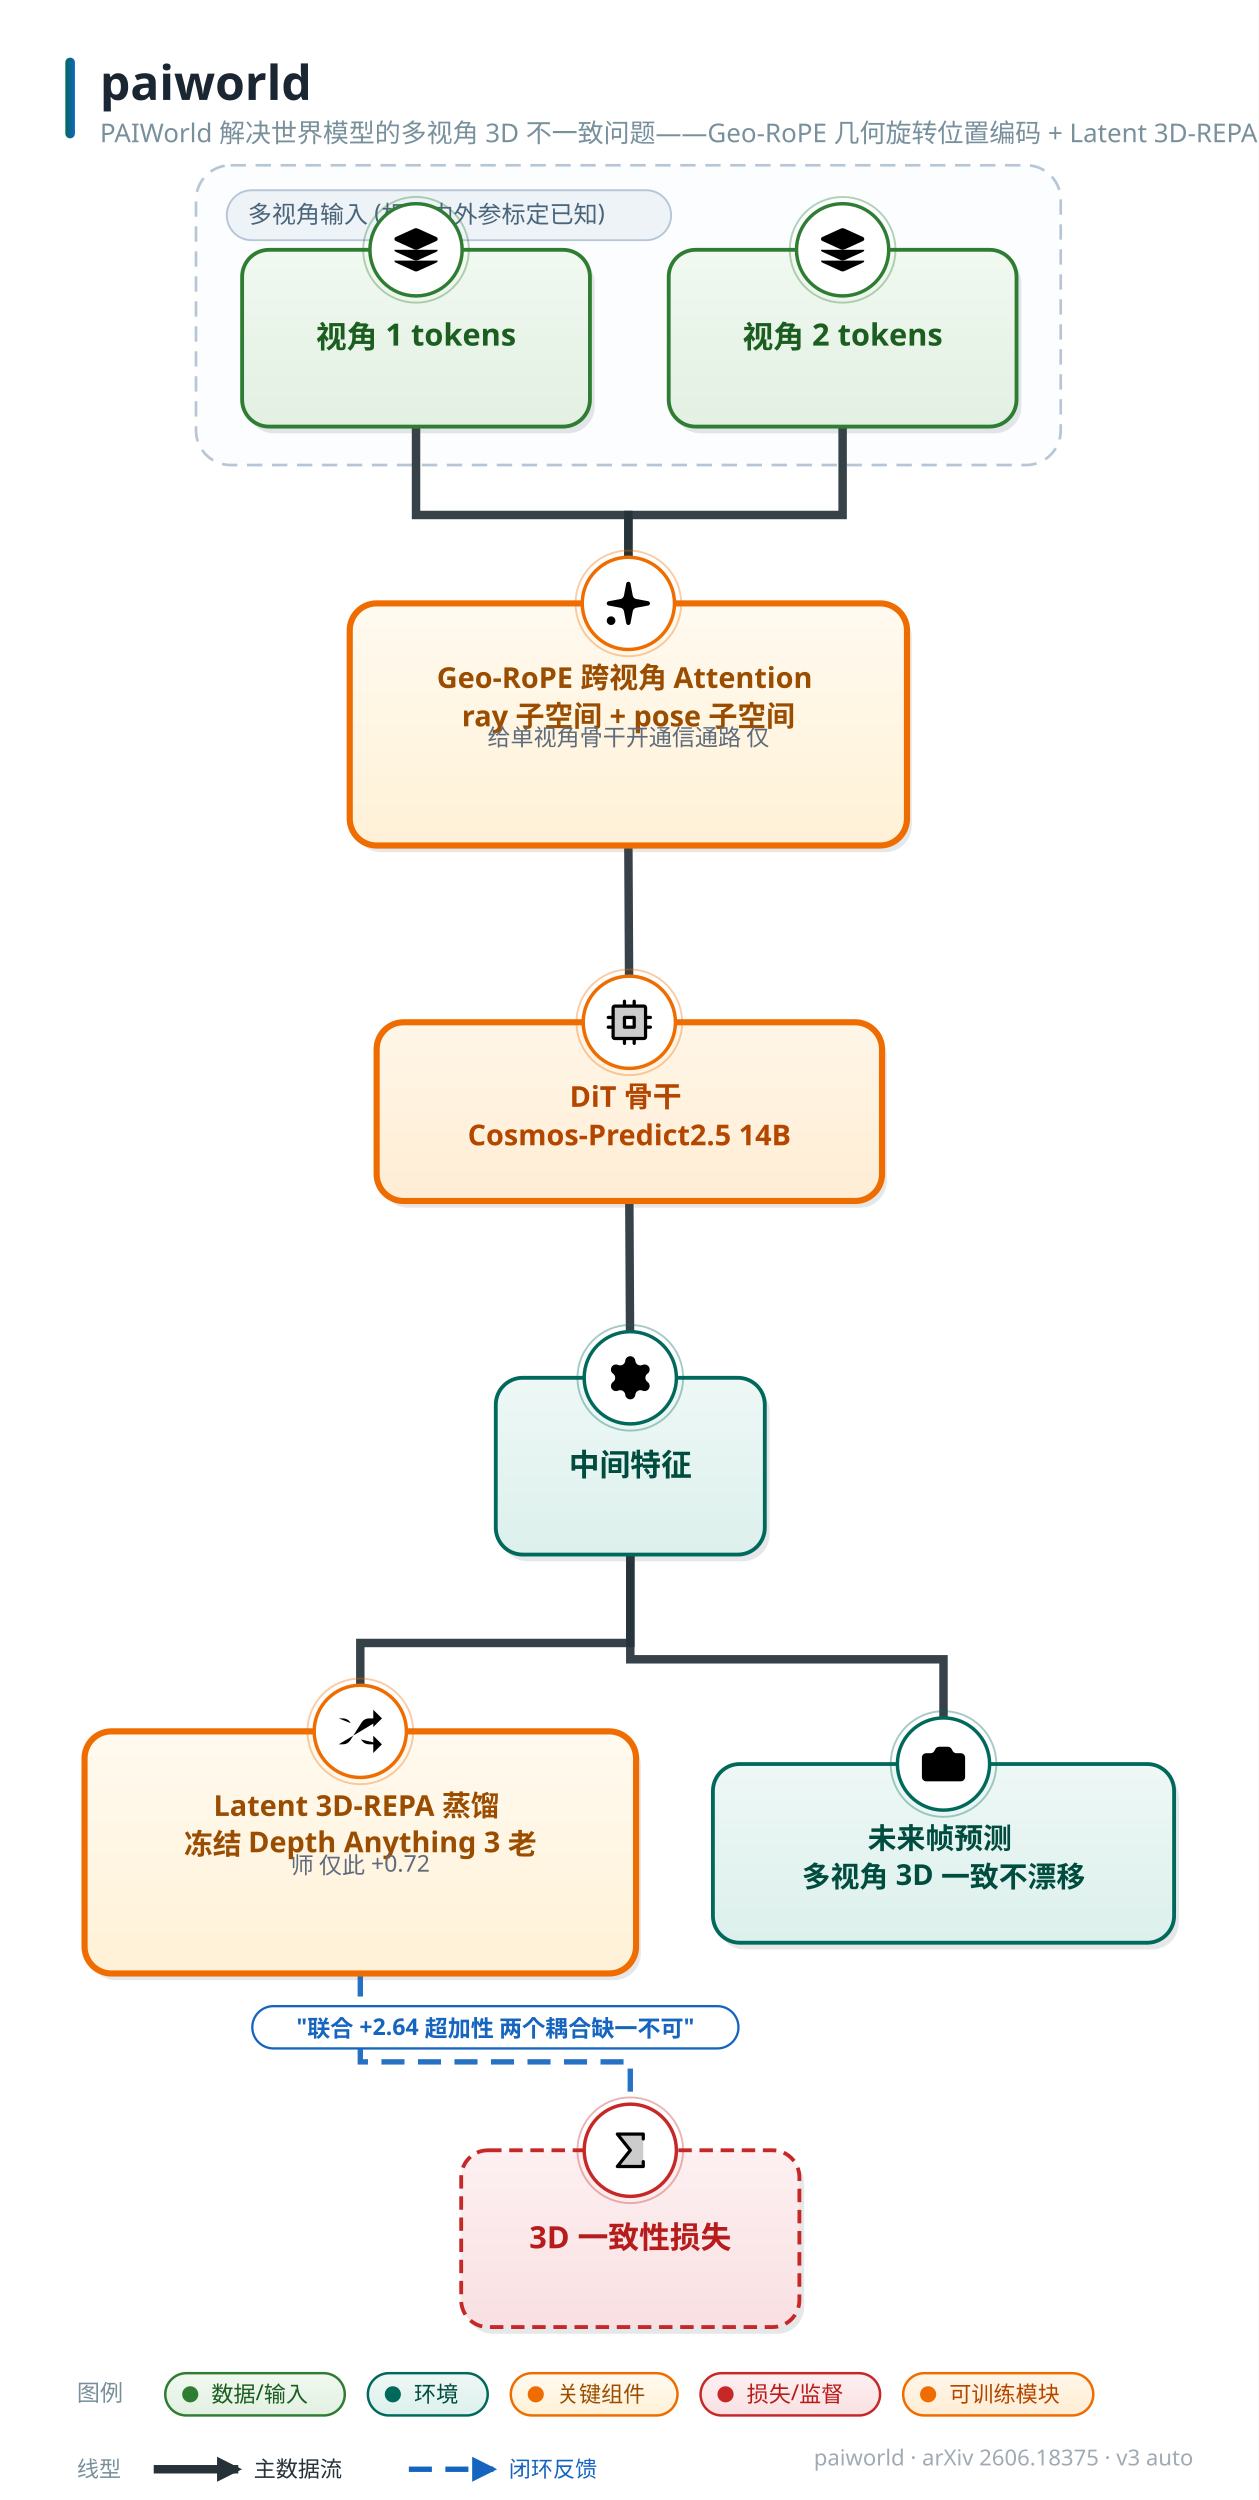
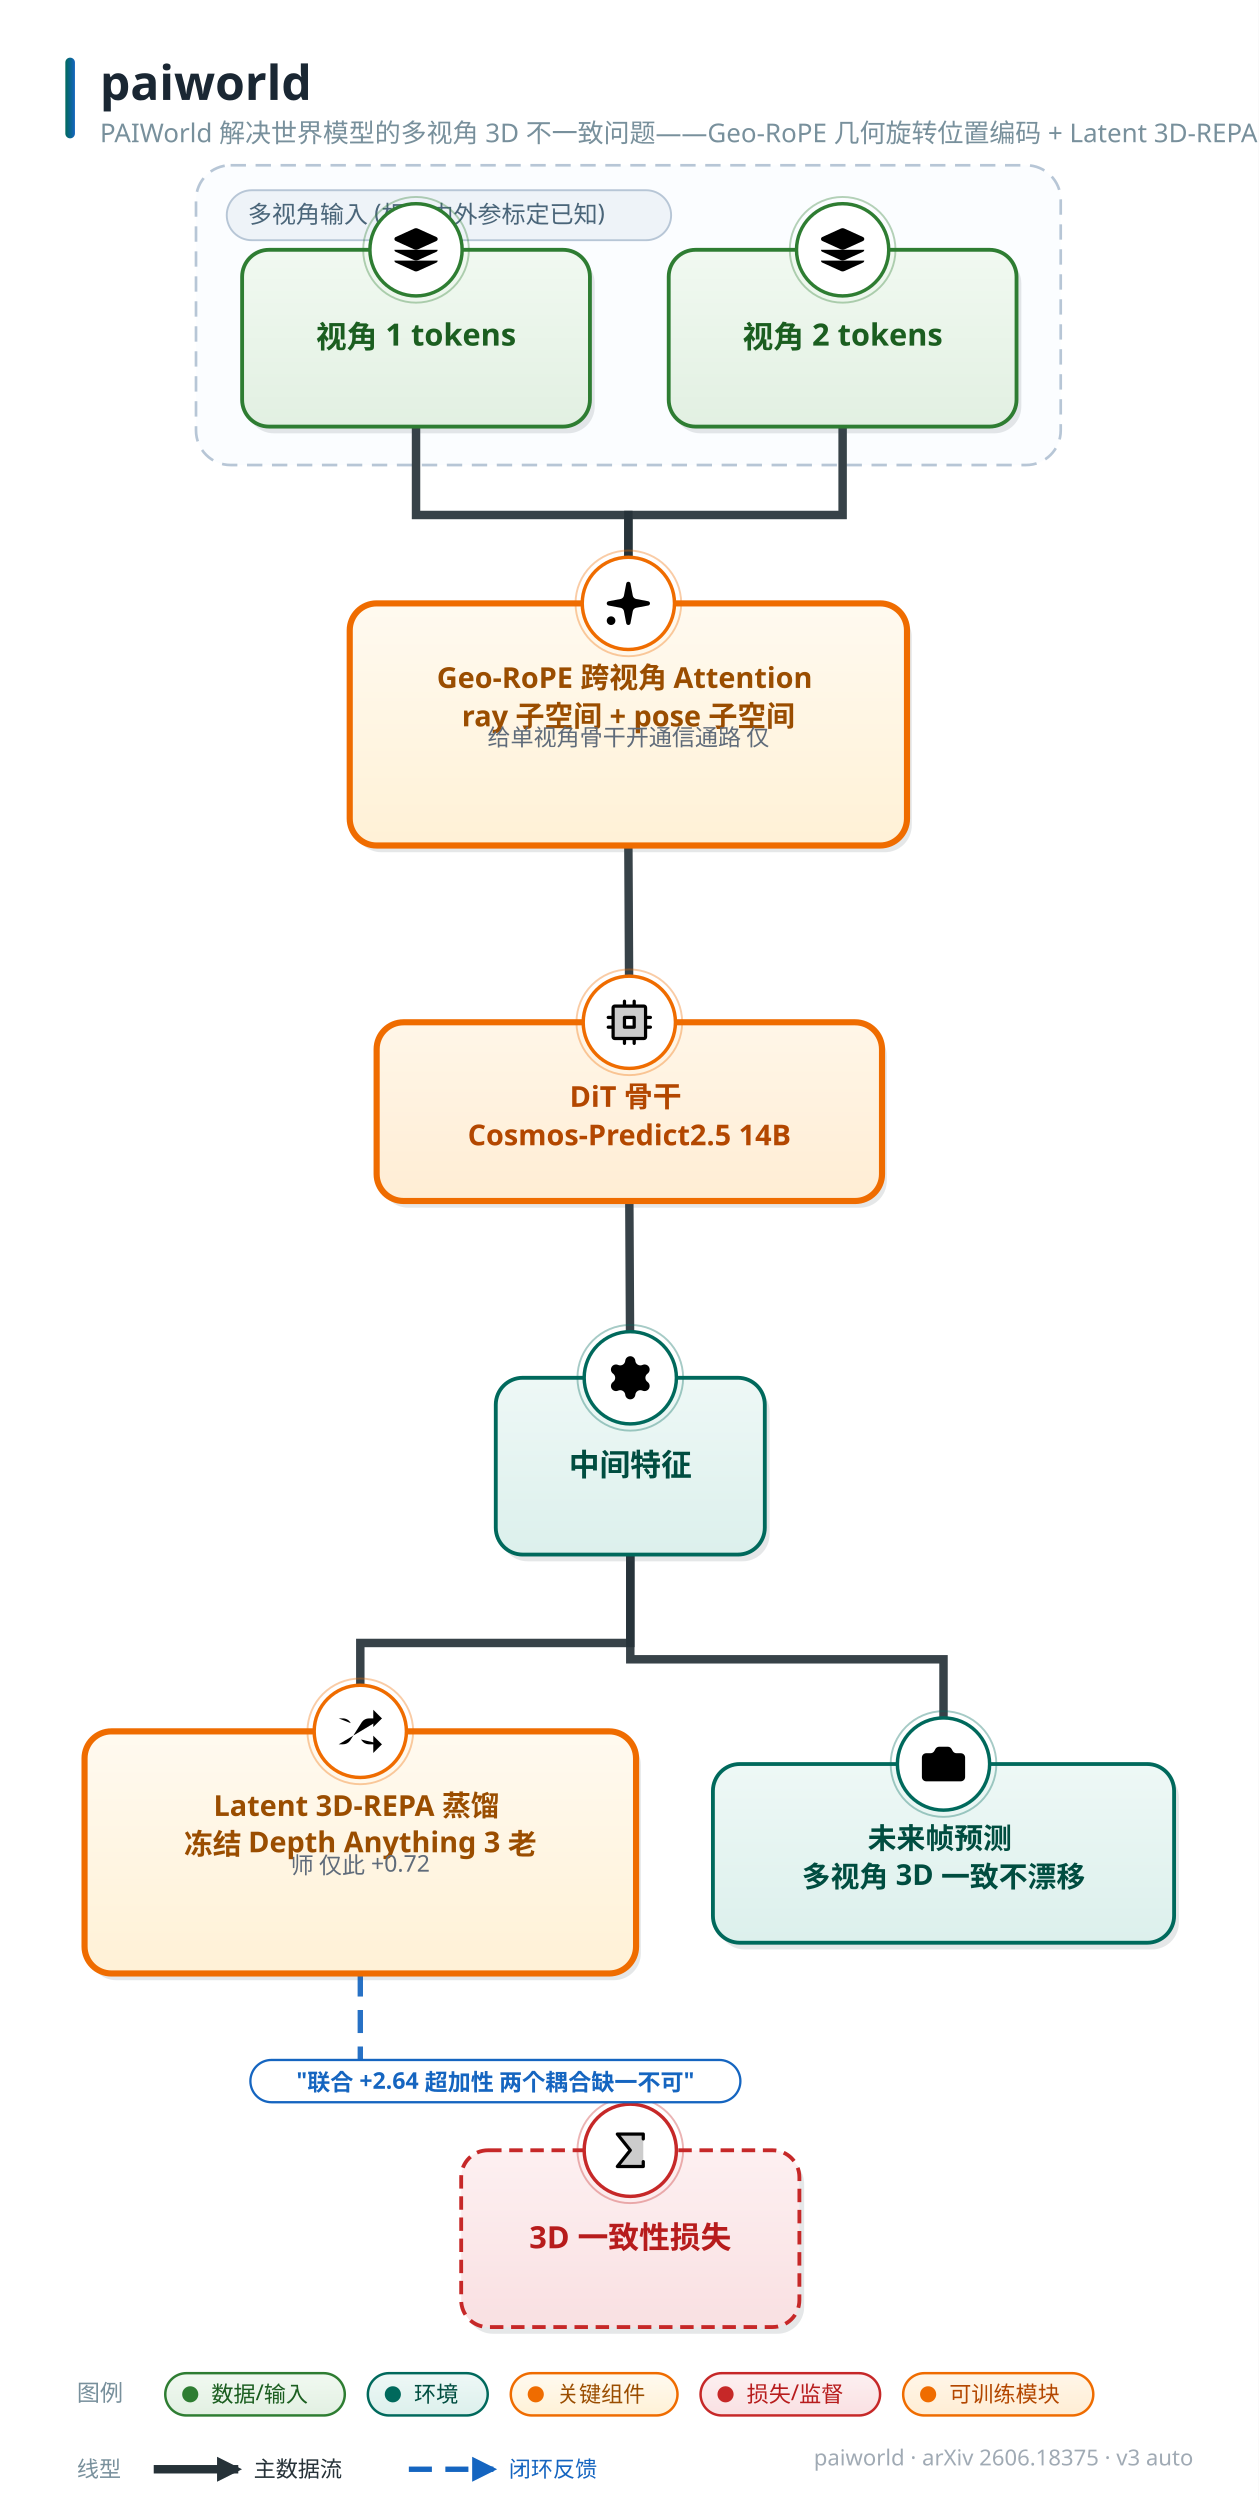
<svg xmlns="http://www.w3.org/2000/svg" width="655" height="1301" viewBox="0 0 655 1301" font-family="'PingFang SC','Hiragino Sans GB','Microsoft YaHei','Segoe UI',sans-serif">
  <style>text{font-family:'PingFang SC','Hiragino Sans GB','Microsoft YaHei','Segoe UI',sans-serif;} .lbl{font-weight:700;}</style>
  <defs>
    <linearGradient id="g-data" x1="0" y1="0" x2="0" y2="1">
      <stop offset="0" stop-color="#f1f9f1" />
      <stop offset="1" stop-color="#e2f0e2" />
    </linearGradient>
    <linearGradient id="g-frozen" x1="0" y1="0" x2="0" y2="1">
      <stop offset="0" stop-color="#f0f7fe" />
      <stop offset="1" stop-color="#dcecfb" />
    </linearGradient>
    <linearGradient id="g-train" x1="0" y1="0" x2="0" y2="1">
      <stop offset="0" stop-color="#fff6e8" />
      <stop offset="1" stop-color="#ffedd4" />
    </linearGradient>
    <linearGradient id="g-loss" x1="0" y1="0" x2="0" y2="1">
      <stop offset="0" stop-color="#fdf0f1" />
      <stop offset="1" stop-color="#f9e0e2" />
    </linearGradient>
    <linearGradient id="g-act" x1="0" y1="0" x2="0" y2="1">
      <stop offset="0" stop-color="#f8f1fb" />
      <stop offset="1" stop-color="#f0e4f7" />
    </linearGradient>
    <linearGradient id="g-loop" x1="0" y1="0" x2="0" y2="1">
      <stop offset="0" stop-color="#f2f5f7" />
      <stop offset="1" stop-color="#e6ebee" />
    </linearGradient>
    <linearGradient id="g-env" x1="0" y1="0" x2="0" y2="1">
      <stop offset="0" stop-color="#eef8f6" />
      <stop offset="1" stop-color="#dcf0ec" />
    </linearGradient>
    <linearGradient id="g-mem" x1="0" y1="0" x2="0" y2="1">
      <stop offset="0" stop-color="#fffef0" />
      <stop offset="1" stop-color="#fdf6d8" />
    </linearGradient>
    <linearGradient id="g-reward" x1="0" y1="0" x2="0" y2="1">
      <stop offset="0" stop-color="#fdf2f7" />
      <stop offset="1" stop-color="#f9e2ed" />
    </linearGradient>
    <linearGradient id="g-key" x1="0" y1="0" x2="0" y2="1">
      <stop offset="0" stop-color="#fffaf0" />
      <stop offset="1" stop-color="#fff1d6" />
    </linearGradient>
    <linearGradient id="g-title" x1="0" y1="0" x2="1" y2="0">
      <stop offset="0" stop-color="#00695c" />
      <stop offset="1" stop-color="#1565c0" />
    </linearGradient>
    <marker id="arr-main" viewBox="0 0 10 10" refX="8.5" refY="5" markerWidth="13" markerHeight="13" markerUnits="userSpaceOnUse" orient="auto-start-reverse">
      <path d="M0 0 L10 5 L0 10 z" fill="#546e7a" />
    </marker>
    <marker id="arr-thick" viewBox="0 0 10 10" refX="8.5" refY="5" markerWidth="13" markerHeight="13" markerUnits="userSpaceOnUse" orient="auto-start-reverse">
      <path d="M0 0 L10 5 L0 10 z" fill="#263238" />
    </marker>
    <marker id="arr-thin" viewBox="0 0 10 10" refX="8.5" refY="5" markerWidth="13" markerHeight="13" markerUnits="userSpaceOnUse" orient="auto-start-reverse">
      <path d="M0 0 L10 5 L0 10 z" fill="#9fb0bb" />
    </marker>
    <marker id="arr-fb" viewBox="0 0 10 10" refX="8.5" refY="5" markerWidth="13" markerHeight="13" markerUnits="userSpaceOnUse" orient="auto-start-reverse">
      <path d="M0 0 L10 5 L0 10 z" fill="#1565c0" />
    </marker>
    <marker id="arr-loss" viewBox="0 0 10 10" refX="8.5" refY="5" markerWidth="13" markerHeight="13" markerUnits="userSpaceOnUse" orient="auto-start-reverse">
      <path d="M0 0 L10 5 L0 10 z" fill="#c62828" />
    </marker>
  </defs>
  <rect width="655" height="1301" fill="#ffffff" />
  <rect x="34" y="30" width="5" height="42" rx="2.5" fill="url(#g-title)" />
  <text x="52" y="52" font-size="25" font-weight="800" fill="#1a2733">paiworld</text>
  <text x="52" y="74" font-size="13.5" fill="#78909c">PAIWorld 解决世界模型的多视角 3D 不一致问题——Geo-RoPE 几何旋转位置编码 + Latent 3D-REPA 3D 蒸馏，在 DiT backbone 上同</text>
  <text x="621" y="1283" font-size="11.5" fill="#a0aab4" text-anchor="end">paiworld · arXiv 2606.18375 · v3 auto</text>
  <rect x="102" y="86" width="450" height="156" rx="18" fill="#fbfdff" stroke="#b7c6d6" stroke-width="1.4" stroke-dasharray="8 5" />
  <rect x="118" y="99" width="231.25" height="26" rx="13" fill="#eef3f8" stroke="#b7c6d6" />
  <text x="129" y="116" font-size="12.5" fill="#4a6579">多视角输入 (相机内外参标定已知)</text>
  <path d="M 216.5 222.0 L 216.5 268.0 L 327.0 268.0 L 327.0 314.0" fill="none" stroke="#263238" stroke-width="4.4" marker-end="url(#arr-thick)" opacity="0.92" />
  <path d="M 438.5 222.0 L 438.5 268.0 L 327.0 268.0 L 327.0 314.0" fill="none" stroke="#263238" stroke-width="4.4" marker-end="url(#arr-thick)" opacity="0.92" />
  <path d="M 327.0 440.0 L 327.5 532.0" fill="none" stroke="#263238" stroke-width="4.4" marker-end="url(#arr-thick)" opacity="0.92" />
  <path d="M 327.5 625.0 L 328.0 717.0" fill="none" stroke="#263238" stroke-width="4.4" marker-end="url(#arr-thick)" opacity="0.92" />
  <path d="M 328.0 809.0 L 328.0 855.0 L 187.5 855.0 L 187.5 901.0" fill="none" stroke="#263238" stroke-width="4.4" marker-end="url(#arr-thick)" opacity="0.92" />
  <path d="M 328.0 809.0 L 328.0 863.5 L 491.0 863.5 L 491.0 918.0" fill="none" stroke="#263238" stroke-width="4.4" marker-end="url(#arr-thick)" opacity="0.92" />
  <path d="M 187.5 1027.0 L 187.5 1073.0 L 328.0 1073.0 L 328.0 1119.0" fill="none" stroke="#1565c0" stroke-width="2.8" stroke-dasharray="12 7" marker-end="url(#arr-fb)" opacity="0.92" />
  <rect x="128.5" y="133.5" width="181" height="92" rx="14" fill="#37474f" opacity="0.13" />
  <rect x="126" y="130" width="181" height="92" rx="14" fill="url(#g-data)" stroke="#2e7d32" stroke-width="2.0" />
  <circle cx="216.5" cy="130" r="24" fill="#ffffff" stroke="#2e7d32" stroke-width="1.8" />
  <circle cx="216.5" cy="130" r="27.5" fill="none" stroke="#2e7d32" stroke-width="1" opacity="0.35" />
  <g transform="translate(203.0,116.5) scale(1.125)">
    <path d="M12.83 2.18a2 2 0 0 0-1.66 0L2.6 6.08a1 1 0 0 0 0 1.83l8.58 3.91a2 2 0 0 0 1.66 0l8.58-3.9a1 1 0 0 0 0-1.83z" />
    <path d="M2 12a1 1 0 0 0 .58.91l8.6 3.91a2 2 0 0 0 1.65 0l8.58-3.9A1 1 0 0 0 22 12" />
    <path d="M2 17a1 1 0 0 0 .58.91l8.6 3.91a2 2 0 0 0 1.65 0l8.58-3.9A1 1 0 0 0 22 17" />
  </g>
  <text x="216.5" y="181" font-size="16" class="lbl" fill="#1b5e20" text-anchor="middle">视角 1 tokens</text>
  <rect x="350.5" y="133.5" width="181" height="92" rx="14" fill="#37474f" opacity="0.13" />
  <rect x="348" y="130" width="181" height="92" rx="14" fill="url(#g-data)" stroke="#2e7d32" stroke-width="2.0" />
  <circle cx="438.5" cy="130" r="24" fill="#ffffff" stroke="#2e7d32" stroke-width="1.8" />
  <circle cx="438.5" cy="130" r="27.5" fill="none" stroke="#2e7d32" stroke-width="1" opacity="0.35" />
  <g transform="translate(425.0,116.5) scale(1.125)">
    <path d="M12.83 2.18a2 2 0 0 0-1.66 0L2.6 6.08a1 1 0 0 0 0 1.83l8.58 3.91a2 2 0 0 0 1.66 0l8.58-3.9a1 1 0 0 0 0-1.83z" />
    <path d="M2 12a1 1 0 0 0 .58.91l8.6 3.91a2 2 0 0 0 1.65 0l8.58-3.9A1 1 0 0 0 22 12" />
    <path d="M2 17a1 1 0 0 0 .58.91l8.6 3.91a2 2 0 0 0 1.65 0l8.58-3.9A1 1 0 0 0 22 17" />
  </g>
  <text x="438.5" y="181" font-size="16" class="lbl" fill="#1b5e20" text-anchor="middle">视角 2 tokens</text>
  <rect x="184.5" y="317.5" width="290" height="126" rx="14" fill="#37474f" opacity="0.13" />
  <rect x="182" y="314" width="290" height="126" rx="14" fill="url(#g-key)" stroke="#ef6c00" stroke-width="3.2" />
  <circle cx="327.0" cy="314" r="24" fill="#ffffff" stroke="#ef6c00" stroke-width="1.8" />
  <circle cx="327.0" cy="314" r="27.5" fill="none" stroke="#ef6c00" stroke-width="1" opacity="0.35" />
  <g transform="translate(313.5,300.5) scale(1.125)">
    <path d="M11.017 2.814a1 1 0 0 1 1.966 0l1.051 5.558a2 2 0 0 0 1.594 1.594l5.558 1.051a1 1 0 0 1 0 1.966l-5.558 1.051a2 2 0 0 0-1.594 1.594l-1.051 5.558a1 1 0 0 1-1.966 0l-1.051-5.558a2 2 0 0 0-1.594-1.594l-5.558-1.051a1 1 0 0 1 0-1.966l5.558-1.051a2 2 0 0 0 1.594-1.594z" />
    <path d="M20 2v4" />
    <path d="M22 4h-4" />
    <circle cx="4" cy="20" r="2" />
  </g>
  <text x="327.0" y="358" font-size="15" class="lbl" fill="#9a4d00" text-anchor="middle">
    <tspan x="327.0" dy="0">Geo-RoPE 跨视角 Attention</tspan>
    <tspan x="327.0" dy="20">ray 子空间 + pose 子空间</tspan>
  </text>
  <text x="327.0" y="388" font-size="12" fill="#5f6b7a" text-anchor="middle">给单视角骨干开通信通路 仅</text>
  <rect x="198.5" y="535.5" width="263" height="93" rx="14" fill="#37474f" opacity="0.13" />
  <rect x="196" y="532" width="263" height="93" rx="14" fill="url(#g-train)" stroke="#ef6c00" stroke-width="3.2" />
  <circle cx="327.5" cy="532" r="24" fill="#ffffff" stroke="#ef6c00" stroke-width="1.8" />
  <circle cx="327.5" cy="532" r="27.5" fill="none" stroke="#ef6c00" stroke-width="1" opacity="0.35" />
  <g transform="translate(314.0,518.5) scale(0.1055)">
    <path d="M200,48H56a8,8,0,0,0-8,8V200a8,8,0,0,0,8,8H200a8,8,0,0,0,8-8V56A8,8,0,0,0,200,48ZM152,152H104V104h48Z" opacity="0.2" />
    <path d="M152,96H104a8,8,0,0,0-8,8v48a8,8,0,0,0,8,8h48a8,8,0,0,0,8-8V104A8,8,0,0,0,152,96Zm-8,48H112V112h32Zm88,0H216V112h16a8,8,0,0,0,0-16H216V56a16,16,0,0,0-16-16H160V24a8,8,0,0,0-16,0V40H112V24a8,8,0,0,0-16,0V40H56A16,16,0,0,0,40,56V96H24a8,8,0,0,0,0,16H40v32H24a8,8,0,0,0,0,16H40v40a16,16,0,0,0,16,16H96v16a8,8,0,0,0,16,0V216h32v16a8,8,0,0,0,16,0V216h40a16,16,0,0,0,16-16V160h16a8,8,0,0,0,0-16Zm-32,56H56V56H200v95.87s0,.09,0,.13,0,.09,0,.13V200Z" />
  </g>
  <text x="327.5" y="576" font-size="15" class="lbl" fill="#b34700" text-anchor="middle">
    <tspan x="327.5" dy="0">DiT 骨干</tspan>
    <tspan x="327.5" dy="20">Cosmos-Predict2.5 14B</tspan>
  </text>
  <rect x="260.5" y="720.5" width="140" height="92" rx="14" fill="#37474f" opacity="0.13" />
  <rect x="258" y="717" width="140" height="92" rx="14" fill="url(#g-env)" stroke="#00695c" stroke-width="2.0" />
  <circle cx="328.0" cy="717" r="24" fill="#ffffff" stroke="#00695c" stroke-width="1.8" />
  <circle cx="328.0" cy="717" r="27.5" fill="none" stroke="#00695c" stroke-width="1" opacity="0.35" />
  <g transform="translate(314.5,703.5) scale(1.125)">
    <path d="M9.671 4.136a2.34 2.34 0 0 1 4.659 0 2.34 2.34 0 0 0 3.319 1.915 2.34 2.34 0 0 1 2.33 4.033 2.34 2.34 0 0 0 0 3.831 2.34 2.34 0 0 1-2.33 4.033 2.34 2.34 0 0 0-3.319 1.915 2.34 2.34 0 0 1-4.659 0 2.34 2.34 0 0 0-3.32-1.915 2.34 2.34 0 0 1-2.33-4.033 2.34 2.34 0 0 0 0-3.831A2.34 2.34 0 0 1 6.35 6.051a2.34 2.34 0 0 0 3.319-1.915" />
    <circle cx="12" cy="12" r="3" />
  </g>
  <text x="328.0" y="768" font-size="16" class="lbl" fill="#004d40" text-anchor="middle">中间特征</text>
  <rect x="46.5" y="904.5" width="287" height="126" rx="14" fill="#37474f" opacity="0.13" />
  <rect x="44" y="901" width="287" height="126" rx="14" fill="url(#g-key)" stroke="#ef6c00" stroke-width="3.2" />
  <circle cx="187.5" cy="901" r="24" fill="#ffffff" stroke="#ef6c00" stroke-width="1.8" />
  <circle cx="187.5" cy="901" r="27.5" fill="none" stroke="#ef6c00" stroke-width="1" opacity="0.35" />
  <g transform="translate(174.0,887.5) scale(1.125)">
    <path d="m18 14 4 4-4 4" />
    <path d="m18 2 4 4-4 4" />
    <path d="M2 18h1.973a4 4 0 0 0 3.3-1.7l5.454-8.6a4 4 0 0 1 3.3-1.7H22" />
    <path d="M2 6h1.972a4 4 0 0 1 3.6 2.2" />
    <path d="M22 18h-6.041a4 4 0 0 1-3.3-1.8l-.359-.45" />
  </g>
  <text x="187.5" y="945" font-size="15" class="lbl" fill="#9a4d00" text-anchor="middle">
    <tspan x="187.5" dy="0">Latent 3D-REPA 蒸馏</tspan>
    <tspan x="187.5" dy="20">冻结 Depth Anything 3 老</tspan>
  </text>
  <text x="187.5" y="975" font-size="12" fill="#5f6b7a" text-anchor="middle">师 仅此 +0.72</text>
  <rect x="373.5" y="921.5" width="240" height="93" rx="14" fill="#37474f" opacity="0.13" />
  <rect x="371" y="918" width="240" height="93" rx="14" fill="url(#g-env)" stroke="#00695c" stroke-width="2.0" />
  <circle cx="491.0" cy="918" r="24" fill="#ffffff" stroke="#00695c" stroke-width="1.8" />
  <circle cx="491.0" cy="918" r="27.5" fill="none" stroke="#00695c" stroke-width="1" opacity="0.35" />
  <g transform="translate(477.5,904.5) scale(1.125)">
    <path d="M13.997 4a2 2 0 0 1 1.76 1.05l.486.9A2 2 0 0 0 18.003 7H20a2 2 0 0 1 2 2v9a2 2 0 0 1-2 2H4a2 2 0 0 1-2-2V9a2 2 0 0 1 2-2h1.997a2 2 0 0 0 1.759-1.048l.489-.904A2 2 0 0 1 10.004 4z" />
    <circle cx="12" cy="13" r="3" />
  </g>
  <text x="491.0" y="962" font-size="15" class="lbl" fill="#004d40" text-anchor="middle">
    <tspan x="491.0" dy="0">未来帧预测</tspan>
    <tspan x="491.0" dy="20">多视角 3D 一致不漂移</tspan>
  </text>
  <rect x="242.5" y="1122.5" width="176" height="92" rx="14" fill="#37474f" opacity="0.13" />
  <rect x="240" y="1119" width="176" height="92" rx="14" fill="url(#g-loss)" stroke="#c62828" stroke-width="2.0" stroke-dasharray="7 4" />
  <circle cx="328.0" cy="1119" r="24" fill="#ffffff" stroke="#c62828" stroke-width="1.8" />
  <circle cx="328.0" cy="1119" r="27.5" fill="none" stroke="#c62828" stroke-width="1" opacity="0.35" />
  <g transform="translate(314.5,1105.5) scale(0.1055)">
    <path d="M192,48V208H64l64-80L64,48Z" opacity="0.2" />
    <path d="M184,72V56H80.65l53.6,67a8,8,0,0,1,0,10l-53.6,67H184V184a8,8,0,0,1,16,0v24a8,8,0,0,1-8,8H64a8,8,0,0,1-6.25-13l60-75-60-75A8,8,0,0,1,64,40H192a8,8,0,0,1,8,8V72a8,8,0,0,1-16,0Z" />
  </g>
  <text x="328.0" y="1170" font-size="16" class="lbl" fill="#b71c1c" text-anchor="middle">3D 一致性损失</text>
-   <g transform="translate(257.8,1055.0)">
-     <rect x="-126.5" y="-11" width="253.0" height="22" rx="11" fill="#ffffff" stroke="#1565c0" stroke-width="1.2" />
+   <g transform="translate(257.8,1083.0)">
+     <rect x="-127.5" y="-11" width="255.0" height="22" rx="11" fill="#ffffff" stroke="#1565c0" stroke-width="1.2" />
    <text y="4" font-size="12" fill="#1565c0" font-weight="600" text-anchor="middle">"联合 +2.64 超加性 两个耦合缺一不可"</text>
  </g>
  <text x="40" y="1249.5" font-size="12" fill="#78909c">图例</text>
  <g>
    <rect x="86" y="1235" width="93.43" height="22" rx="11" fill="url(#g-data)" stroke="#2e7d32" stroke-width="1.3" />
    <circle cx="99" cy="1246" r="4.2" fill="#2e7d32" />
    <text x="110" y="1250" font-size="11.5" fill="#1b5e20">数据/输入</text>
  </g>
  <g>
    <rect x="191.43" y="1235" width="62.38" height="22" rx="11" fill="url(#g-env)" stroke="#00695c" stroke-width="1.3" />
    <circle cx="204.43" cy="1246" r="4.2" fill="#00695c" />
    <text x="215.43" y="1250" font-size="11.5" fill="#004d40">环境</text>
  </g>
  <g>
    <rect x="265.81" y="1235" width="86.76" height="22" rx="11" fill="url(#g-key)" stroke="#ef6c00" stroke-width="1.3" />
    <circle cx="278.81" cy="1246" r="4.2" fill="#ef6c00" />
    <text x="289.81" y="1250" font-size="11.5" fill="#9a4d00">关键组件</text>
  </g>
  <g>
    <rect x="364.57" y="1235" width="93.43" height="22" rx="11" fill="url(#g-loss)" stroke="#c62828" stroke-width="1.3" />
    <circle cx="377.57" cy="1246" r="4.2" fill="#c62828" />
    <text x="388.57" y="1250" font-size="11.5" fill="#b71c1c">损失/监督</text>
  </g>
  <g>
    <rect x="470.0" y="1235" width="98.95" height="22" rx="11" fill="url(#g-train)" stroke="#ef6c00" stroke-width="1.3" />
    <circle cx="483.0" cy="1246" r="4.2" fill="#ef6c00" />
    <text x="494.0" y="1250" font-size="11.5" fill="#b34700">可训练模块</text>
  </g>
  <text x="40" y="1289" font-size="11.5" fill="#78909c">线型</text>
  <g>
    <path d="M 80 1285 h 44" stroke="#263238" stroke-width="4.4" marker-end="url(#arr-thick)" />
    <text x="132" y="1289" font-size="11.5" fill="#263238">主数据流</text>
  </g>
  <g>
    <path d="M 212.76 1285 h 44" stroke="#1565c0" stroke-width="2.8" stroke-dasharray="12 7" marker-end="url(#arr-fb)" />
    <text x="264.76" y="1289" font-size="11.5" fill="#1565c0">闭环反馈</text>
  </g>
</svg>
